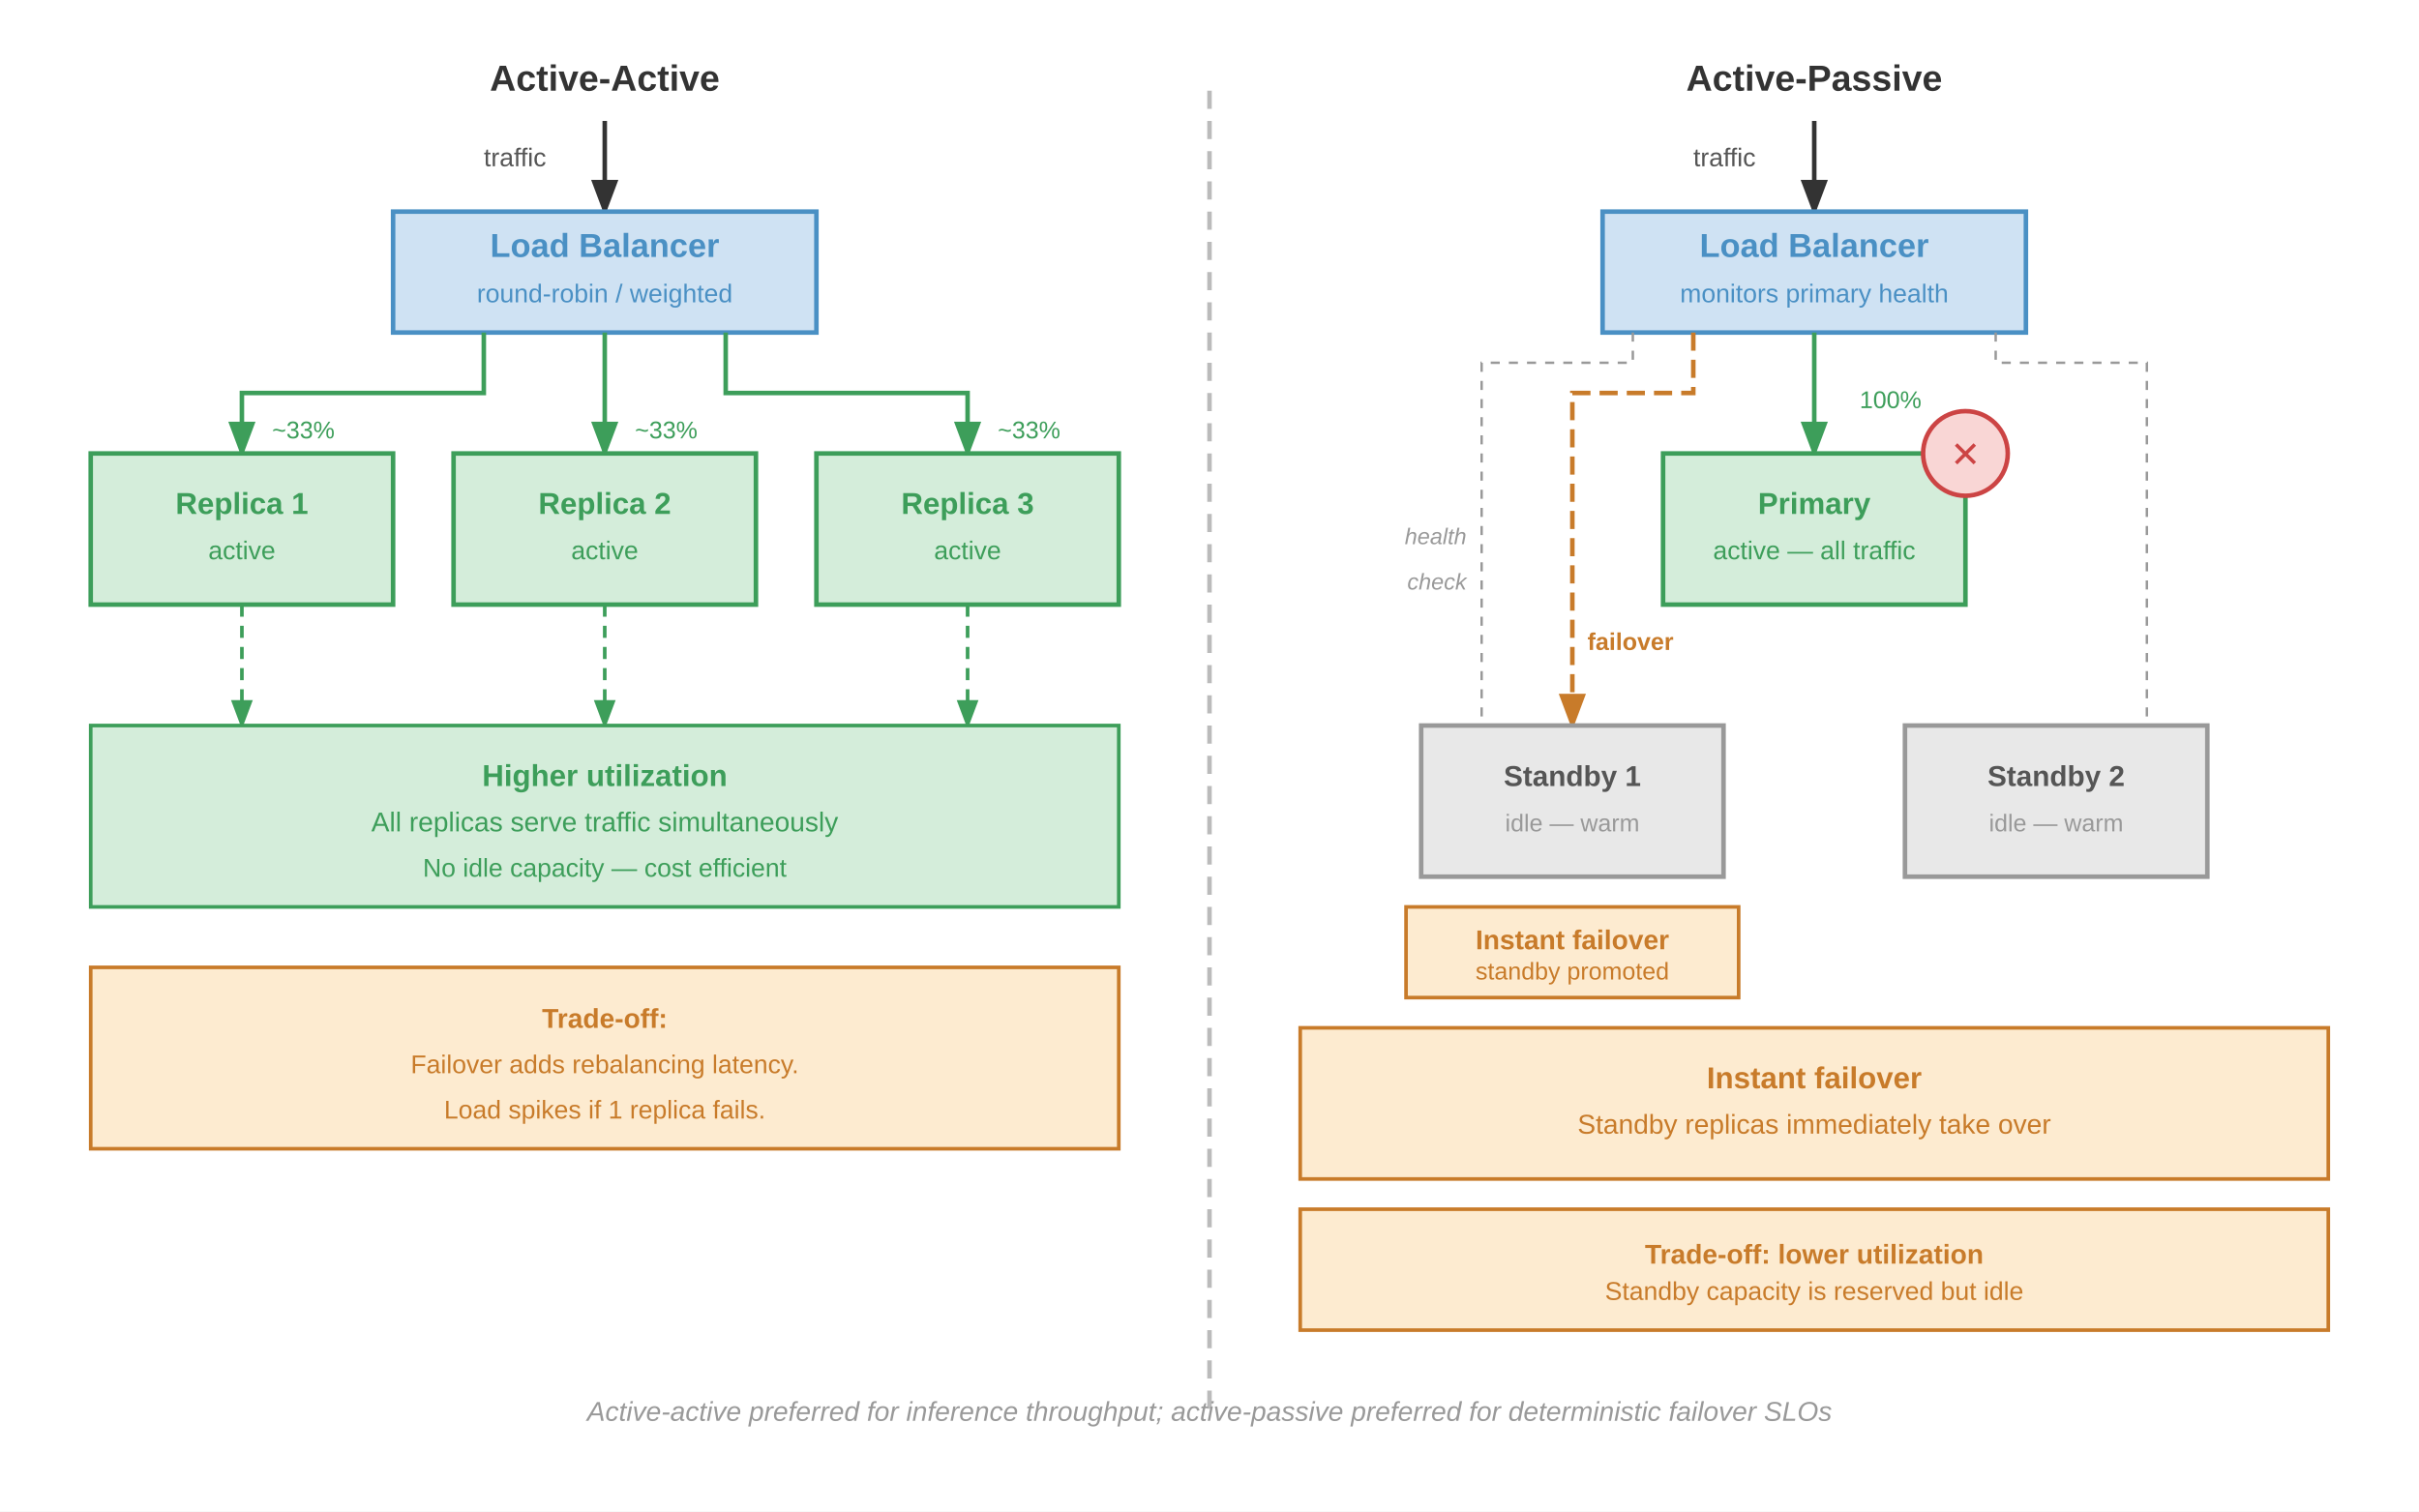
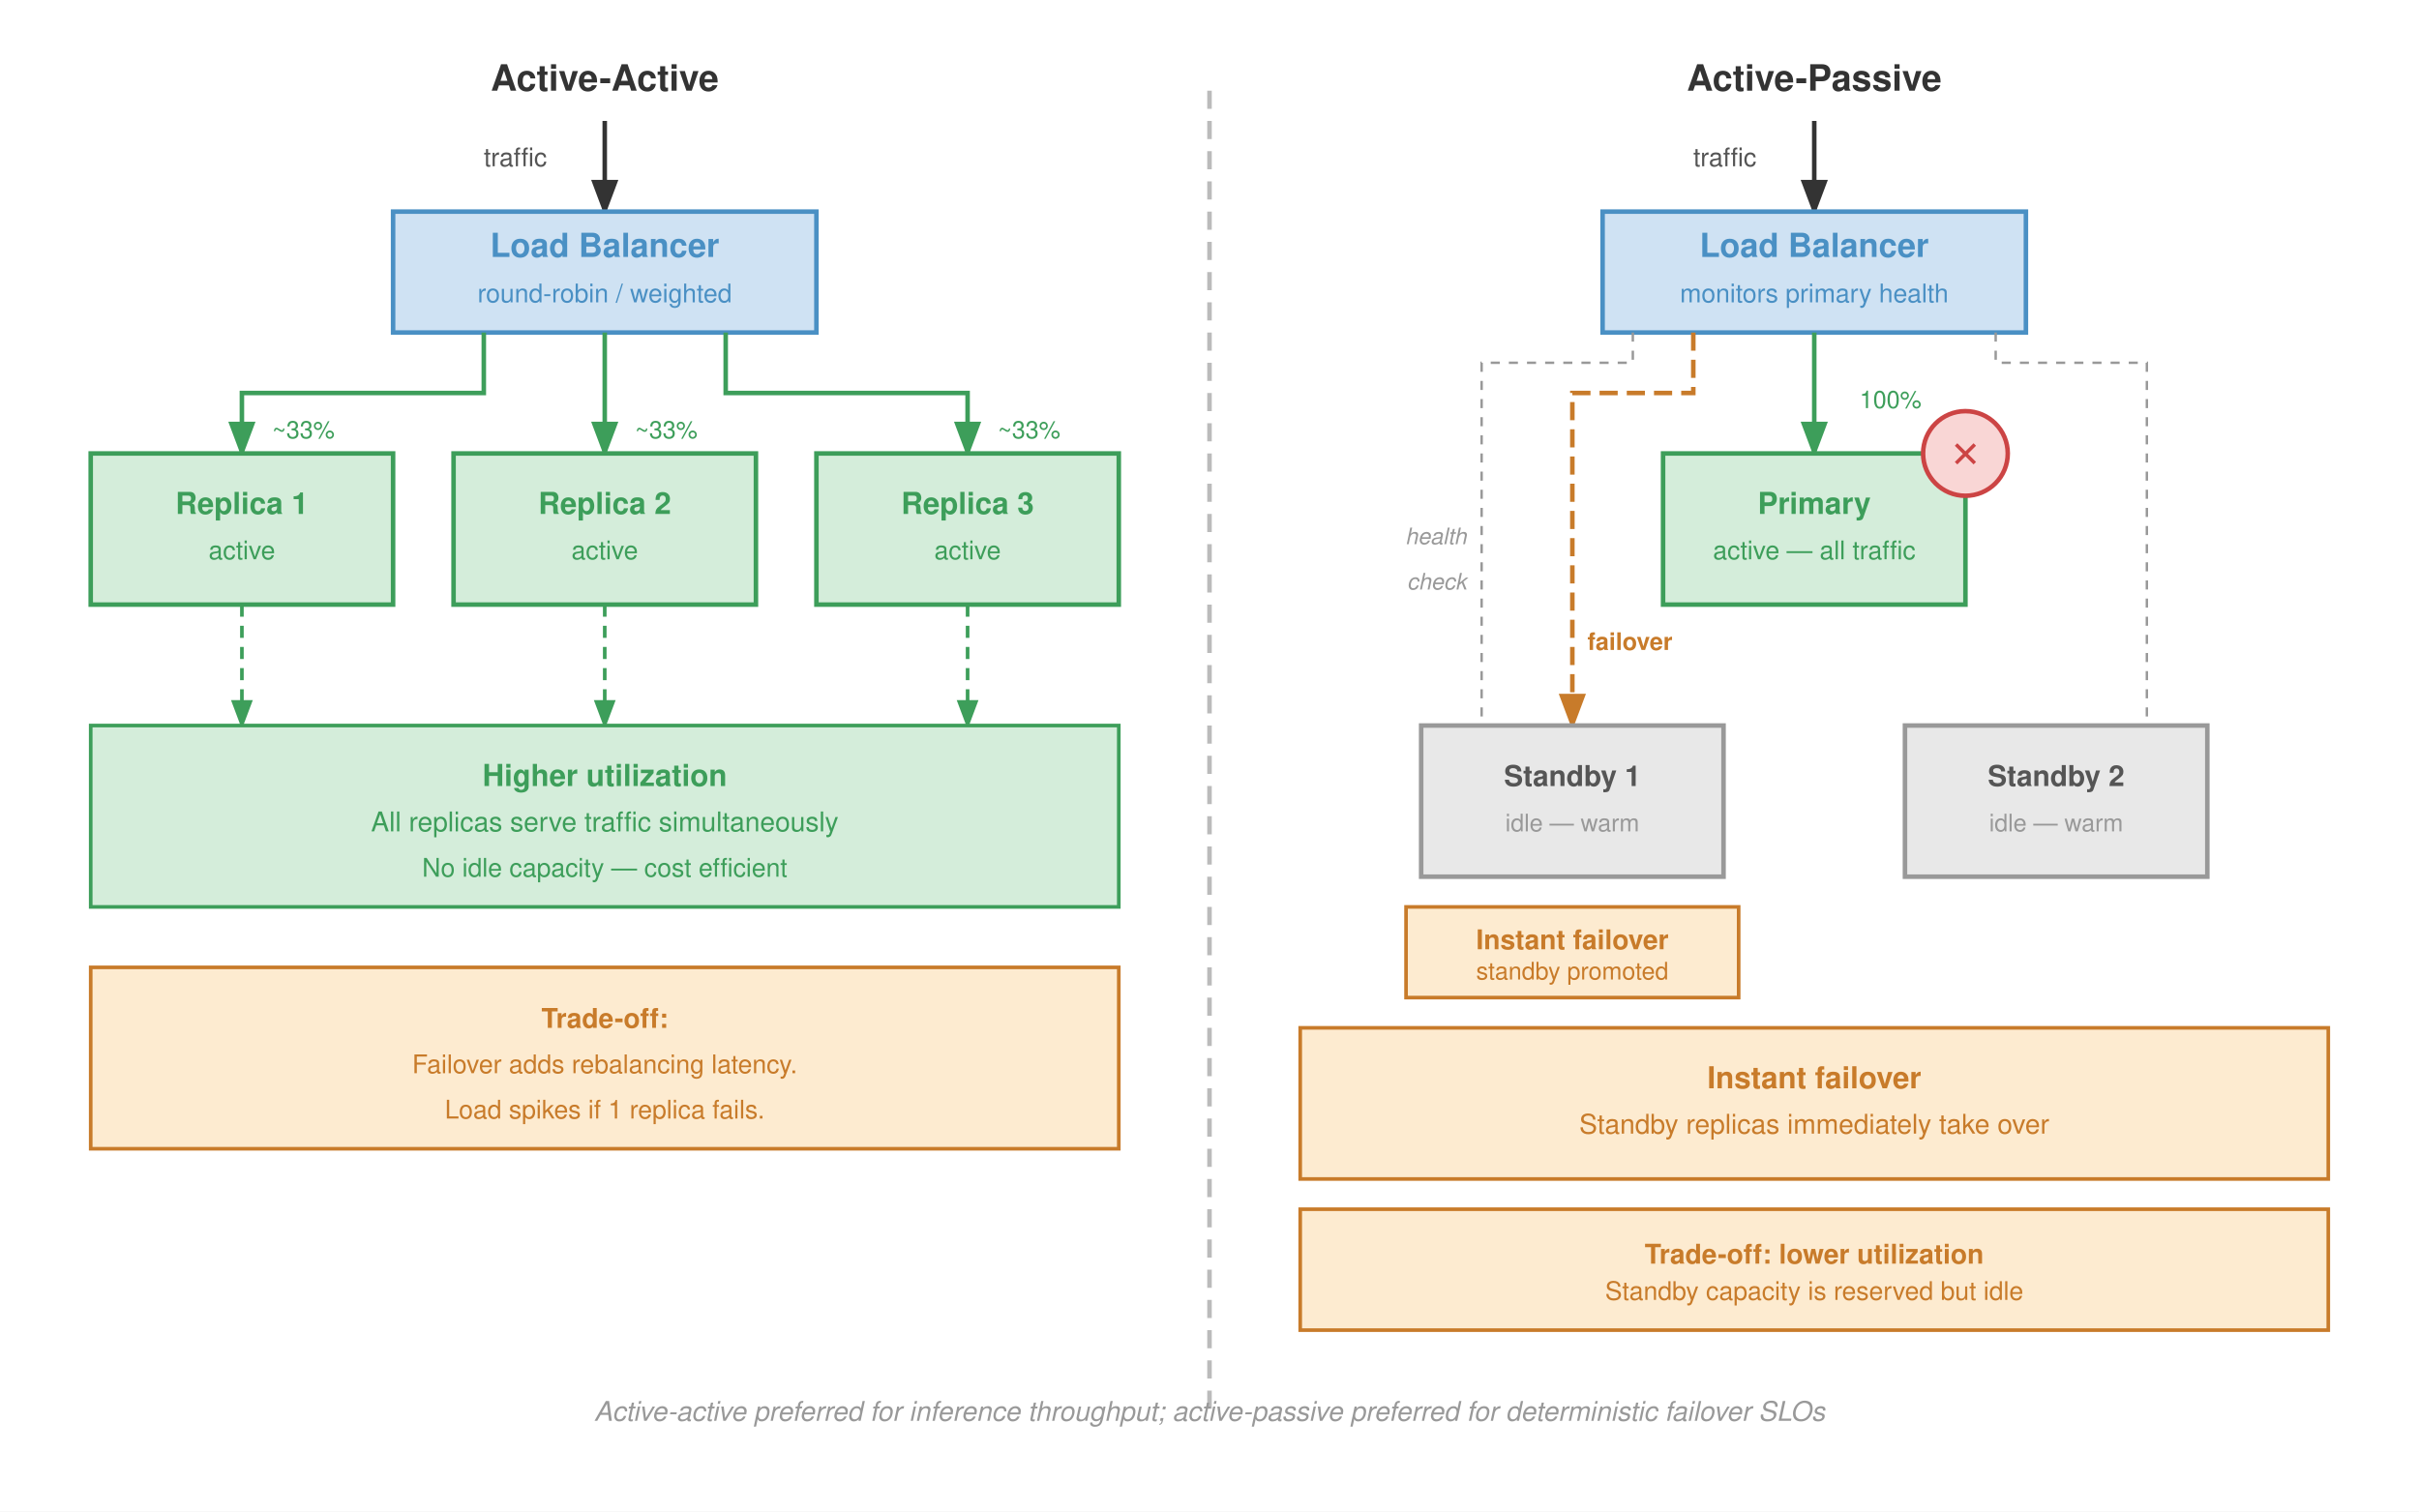
- <svg xmlns="http://www.w3.org/2000/svg" font-family="Arial, Helvetica, sans-serif" viewBox="0 0 800 500">
+ <svg xmlns="http://www.w3.org/2000/svg" font-family="Helvetica Neue, Helvetica, Arial, sans-serif" viewBox="0 0 800 500">
  <defs>
    <marker id="arrowBlk" markerWidth="8" markerHeight="6" refX="7" refY="3" orient="auto">
      <path d="M0,0 L8,3 L0,6 Z" fill="#333" />
    </marker>
    <marker id="arrowGrn" markerWidth="8" markerHeight="6" refX="7" refY="3" orient="auto">
      <path d="M0,0 L8,3 L0,6 Z" fill="#3d9e5a" />
    </marker>
    <marker id="arrowOr" markerWidth="8" markerHeight="6" refX="7" refY="3" orient="auto">
      <path d="M0,0 L8,3 L0,6 Z" fill="#c87b2a" />
    </marker>
  </defs>
  <rect width="800" height="500" fill="#fff" />
  <line x1="400" y1="30" x2="400" y2="470" stroke="#bbb" stroke-width="1.5" stroke-dasharray="6,4" />
  <text x="200" y="30" text-anchor="middle" font-size="12" font-weight="700" fill="#333">Active-Active</text>
  <line x1="200" y1="40" x2="200" y2="70" stroke="#333" stroke-width="1.5" marker-end="url(#arrowBlk)" />
  <text x="160" y="55" font-size="8.5" fill="#555">traffic</text>
  <rect x="130" y="70" width="140" height="40" fill="#cfe2f3" stroke="#4a90c4" stroke-width="1.5" />
  <text x="200" y="85" text-anchor="middle" font-size="11" font-weight="700" fill="#4a90c4">Load Balancer</text>
  <text x="200" y="100" text-anchor="middle" font-size="8.5" fill="#4a90c4">round-robin / weighted</text>
  <path d="M160,110 L160,130 L80,130 L80,150" fill="none" stroke="#3d9e5a" stroke-width="1.5" marker-end="url(#arrowGrn)" />
  <path d="M200,110 L200,150" fill="none" stroke="#3d9e5a" stroke-width="1.5" marker-end="url(#arrowGrn)" />
  <path d="M240,110 L240,130 L320,130 L320,150" fill="none" stroke="#3d9e5a" stroke-width="1.5" marker-end="url(#arrowGrn)" />
  <text x="90" y="145" font-size="8" fill="#3d9e5a">~33%</text>
  <text x="210" y="145" font-size="8" fill="#3d9e5a">~33%</text>
  <text x="330" y="145" font-size="8" fill="#3d9e5a">~33%</text>
  <rect x="30" y="150" width="100" height="50" fill="#d4edda" stroke="#3d9e5a" stroke-width="1.5" />
  <text x="80" y="170" text-anchor="middle" font-size="10" font-weight="600" fill="#3d9e5a">Replica 1</text>
  <text x="80" y="185" text-anchor="middle" font-size="8.5" fill="#3d9e5a">active</text>
  <rect x="150" y="150" width="100" height="50" fill="#d4edda" stroke="#3d9e5a" stroke-width="1.5" />
  <text x="200" y="170" text-anchor="middle" font-size="10" font-weight="600" fill="#3d9e5a">Replica 2</text>
  <text x="200" y="185" text-anchor="middle" font-size="8.5" fill="#3d9e5a">active</text>
  <rect x="270" y="150" width="100" height="50" fill="#d4edda" stroke="#3d9e5a" stroke-width="1.5" />
  <text x="320" y="170" text-anchor="middle" font-size="10" font-weight="600" fill="#3d9e5a">Replica 3</text>
  <text x="320" y="185" text-anchor="middle" font-size="8.5" fill="#3d9e5a">active</text>
  <path d="M80,200 L80,240" fill="none" stroke="#3d9e5a" stroke-width="1.2" stroke-dasharray="4,3" marker-end="url(#arrowGrn)" />
  <path d="M200,200 L200,240" fill="none" stroke="#3d9e5a" stroke-width="1.2" stroke-dasharray="4,3" marker-end="url(#arrowGrn)" />
  <path d="M320,200 L320,240" fill="none" stroke="#3d9e5a" stroke-width="1.2" stroke-dasharray="4,3" marker-end="url(#arrowGrn)" />
  <rect x="30" y="240" width="340" height="60" fill="#d4edda" stroke="#3d9e5a" stroke-width="1.2" />
  <text x="200" y="260" text-anchor="middle" font-size="10" font-weight="700" fill="#3d9e5a">Higher utilization</text>
  <text x="200" y="275" text-anchor="middle" font-size="9" fill="#3d9e5a">All replicas serve traffic simultaneously</text>
  <text x="200" y="290" text-anchor="middle" font-size="8.5" fill="#3d9e5a">No idle capacity — cost efficient</text>
  <rect x="30" y="320" width="340" height="60" fill="#fdebd0" stroke="#c87b2a" stroke-width="1.2" />
  <text x="200" y="340" text-anchor="middle" font-size="9" font-weight="600" fill="#c87b2a">Trade-off:</text>
  <text x="200" y="355" text-anchor="middle" font-size="8.5" fill="#c87b2a">Failover adds rebalancing latency.</text>
  <text x="200" y="370" text-anchor="middle" font-size="8.5" fill="#c87b2a">Load spikes if 1 replica fails.</text>
  <text x="600" y="30" text-anchor="middle" font-size="12" font-weight="700" fill="#333">Active-Passive</text>
  <line x1="600" y1="40" x2="600" y2="70" stroke="#333" stroke-width="1.5" marker-end="url(#arrowBlk)" />
  <text x="560" y="55" font-size="8.5" fill="#555">traffic</text>
  <rect x="530" y="70" width="140" height="40" fill="#cfe2f3" stroke="#4a90c4" stroke-width="1.5" />
  <text x="600" y="85" text-anchor="middle" font-size="11" font-weight="700" fill="#4a90c4">Load Balancer</text>
  <text x="600" y="100" text-anchor="middle" font-size="8.5" fill="#4a90c4">monitors primary health</text>
  <line x1="600" y1="110" x2="600" y2="150" stroke="#3d9e5a" stroke-width="1.5" marker-end="url(#arrowGrn)" />
  <text x="615" y="135" font-size="8" fill="#3d9e5a">100%</text>
  <path d="M540,110 L540,120 L490,120 L490,240" fill="none" stroke="#999" stroke-width="0.8" stroke-dasharray="3,3" />
  <path d="M660,110 L660,120 L710,120 L710,240" fill="none" stroke="#999" stroke-width="0.8" stroke-dasharray="3,3" />
  <text x="485" y="180" text-anchor="end" font-size="7.5" fill="#999" font-style="italic">health</text>
  <text x="485" y="195" text-anchor="end" font-size="7.5" fill="#999" font-style="italic">check</text>
  <path d="M560,110 L560,130 L520,130 L520,240" fill="none" stroke="#c87b2a" stroke-width="1.5" stroke-dasharray="6,3" marker-end="url(#arrowOr)" />
  <text x="525" y="215" font-size="8" fill="#c87b2a" font-weight="700">failover</text>
  <rect x="550" y="150" width="100" height="50" fill="#d4edda" stroke="#3d9e5a" stroke-width="1.5" />
  <text x="600" y="170" text-anchor="middle" font-size="10" font-weight="600" fill="#3d9e5a">Primary</text>
  <text x="600" y="185" text-anchor="middle" font-size="8.5" fill="#3d9e5a">active — all traffic</text>
  <circle cx="650" cy="150" r="14" fill="#f9d6d5" stroke="#c44" stroke-width="1.5" />
  <text x="650" y="154.5" text-anchor="middle" font-size="12" fill="#c44" font-weight="700">✕</text>
  <rect x="470" y="240" width="100" height="50" fill="#e8e8e8" stroke="#999" stroke-width="1.5" />
  <text x="520" y="260" text-anchor="middle" font-size="9.5" font-weight="600" fill="#555">Standby 1</text>
  <text x="520" y="275" text-anchor="middle" font-size="8" fill="#999">idle — warm</text>
  <rect x="630" y="240" width="100" height="50" fill="#e8e8e8" stroke="#999" stroke-width="1.5" />
  <text x="680" y="260" text-anchor="middle" font-size="9.5" font-weight="600" fill="#555">Standby 2</text>
  <text x="680" y="275" text-anchor="middle" font-size="8" fill="#999">idle — warm</text>
  <rect x="465" y="300" width="110" height="30" fill="#fdebd0" stroke="#c87b2a" stroke-width="1.2" />
  <text x="520" y="314" text-anchor="middle" font-size="9" fill="#c87b2a" font-weight="700">Instant failover</text>
  <text x="520" y="324" text-anchor="middle" font-size="8" fill="#c87b2a">standby promoted</text>
  <rect x="430" y="340" width="340" height="50" fill="#fdebd0" stroke="#c87b2a" stroke-width="1.2" />
  <text x="600" y="360" text-anchor="middle" font-size="10" font-weight="700" fill="#c87b2a">Instant failover</text>
  <text x="600" y="375" text-anchor="middle" font-size="9" fill="#c87b2a">Standby replicas immediately take over</text>
  <rect x="430" y="400" width="340" height="40" fill="#fdebd0" stroke="#c87b2a" stroke-width="1.2" />
  <text x="600" y="418" text-anchor="middle" font-size="9" font-weight="600" fill="#c87b2a">Trade-off: lower utilization</text>
  <text x="600" y="430" text-anchor="middle" font-size="8.5" fill="#c87b2a">Standby capacity is reserved but idle</text>
  <text x="400" y="470" text-anchor="middle" font-size="9" fill="#999" font-style="italic">Active-active preferred for inference throughput; active-passive preferred for deterministic failover SLOs</text>
</svg>
